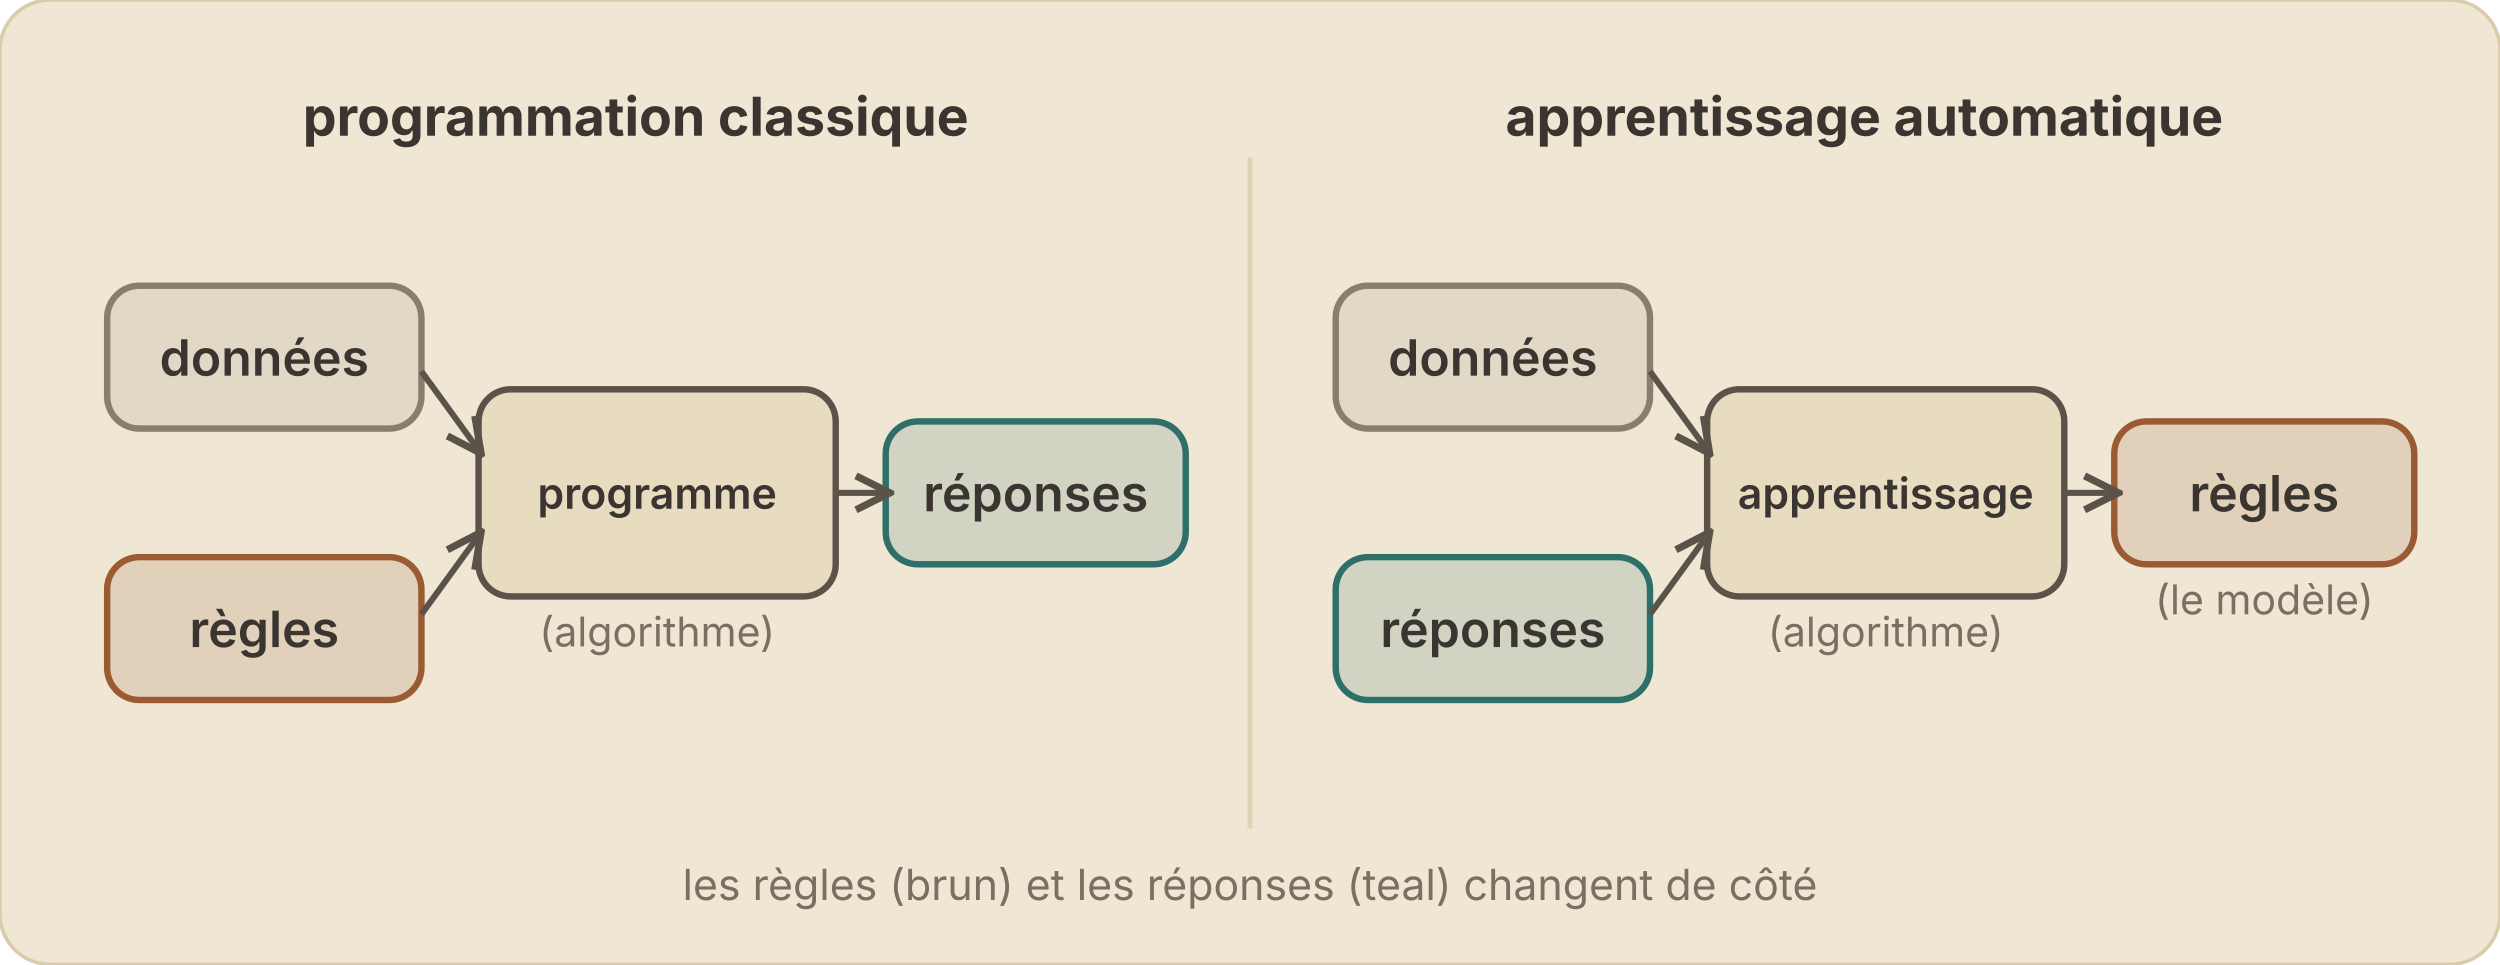
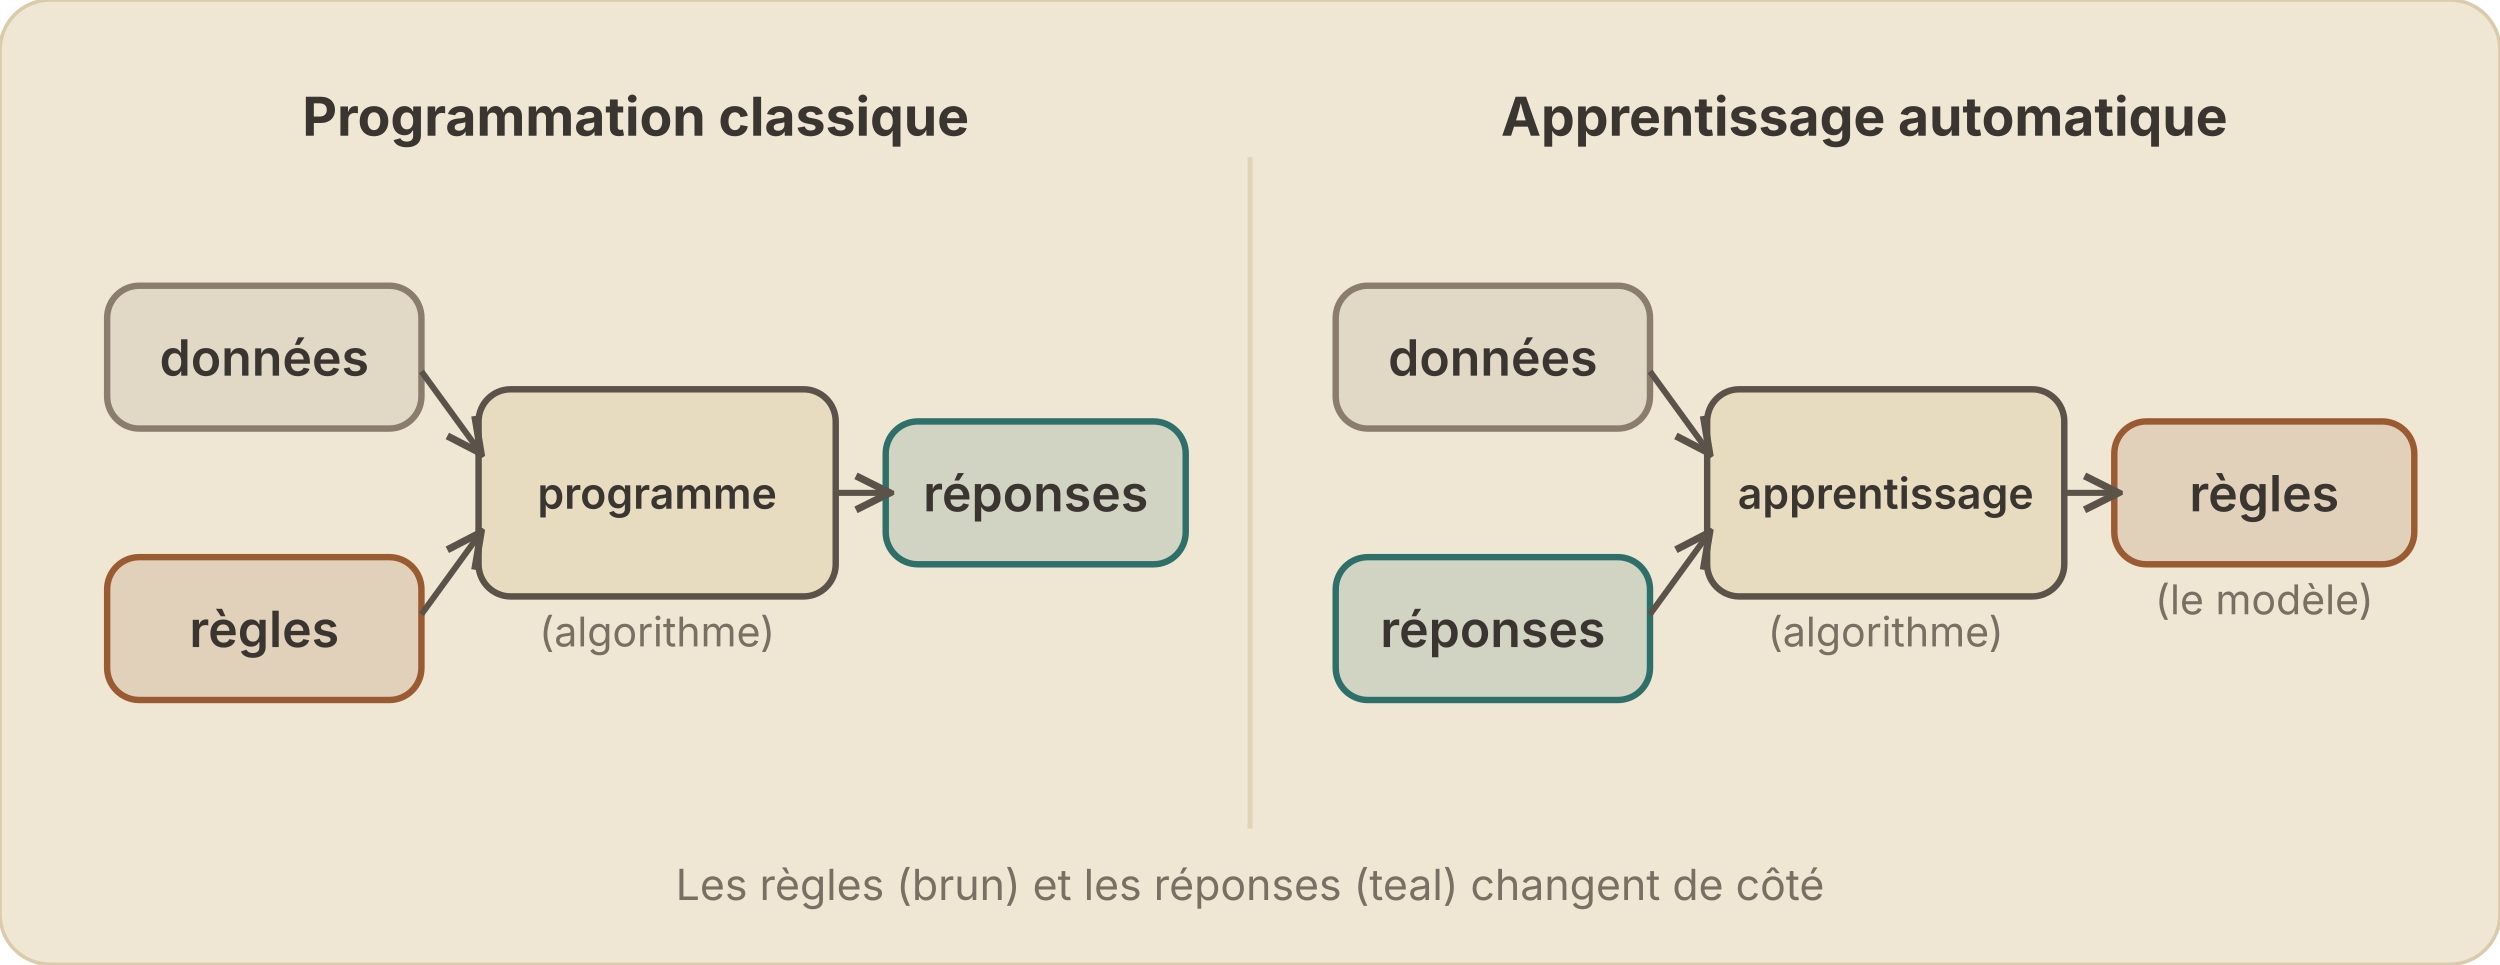
<svg xmlns="http://www.w3.org/2000/svg" viewBox="0 0 700 270" role="img" font-family="system-ui, -apple-system, sans-serif">
  <defs>
    <marker id="a" viewBox="0 0 10 10" refX="8" refY="5" markerWidth="7" markerHeight="7" orient="auto">
      <path d="M1 1 L9 5 L1 9" fill="none" stroke="#5b5249" stroke-width="1.7" />
    </marker>
  </defs>
  <rect x="0" y="0" width="700" height="270" rx="14" fill="#efe7d3" stroke="#d9cbac" />
  <line x1="350" y1="44" x2="350" y2="232" stroke="#e0d4b8" stroke-width="1.4" />
-   <text x="178" y="38" font-size="15" fill="#3a3531" text-anchor="middle" font-weight="700">programmation classique</text>
+   <text x="178" y="38" font-size="15" fill="#3a3531" text-anchor="middle" font-weight="700">Programmation classique</text>
  <rect x="30" y="80" width="88" height="40" rx="9" fill="rgba(138,125,110,0.14)" stroke="#8a7d6e" stroke-width="1.8" />
  <text x="74" y="100" font-size="14" fill="#3a3531" text-anchor="middle" font-weight="600" dominant-baseline="middle">données</text>
  <rect x="30" y="156" width="88" height="40" rx="9" fill="rgba(154,91,51,0.16)" stroke="#9a5b33" stroke-width="1.8" />
  <text x="74" y="176" font-size="14" fill="#3a3531" text-anchor="middle" font-weight="600" dominant-baseline="middle">règles</text>
  <rect x="134" y="109" width="100" height="58" rx="9" fill="#e8dcc0" stroke="#5b5249" stroke-width="1.8" />
  <text x="184" y="138" font-size="12" fill="#3a3531" text-anchor="middle" font-weight="600" dominant-baseline="middle">programme</text>
  <text x="184" y="181" font-size="11.5" fill="#7a6f63" text-anchor="middle">(algorithme)</text>
  <rect x="248" y="118" width="84" height="40" rx="9" fill="rgba(47,111,106,0.16)" stroke="#2f6f6a" stroke-width="1.8" />
  <text x="290" y="138" font-size="14" fill="#3a3531" text-anchor="middle" font-weight="600" dominant-baseline="middle">réponses</text>
  <line x1="118" y1="104" x2="134" y2="126" stroke="#5b5249" stroke-width="1.7" marker-end="url(#a)" />
  <line x1="118" y1="172" x2="134" y2="150" stroke="#5b5249" stroke-width="1.7" marker-end="url(#a)" />
  <line x1="234" y1="138" x2="248" y2="138" stroke="#5b5249" stroke-width="1.7" marker-end="url(#a)" />
-   <text x="522" y="38" font-size="15" fill="#3a3531" text-anchor="middle" font-weight="700">apprentissage automatique</text>
+   <text x="522" y="38" font-size="15" fill="#3a3531" text-anchor="middle" font-weight="700">Apprentissage automatique</text>
  <rect x="374" y="80" width="88" height="40" rx="9" fill="rgba(138,125,110,0.14)" stroke="#8a7d6e" stroke-width="1.8" />
  <text x="418" y="100" font-size="14" fill="#3a3531" text-anchor="middle" font-weight="600" dominant-baseline="middle">données</text>
  <rect x="374" y="156" width="88" height="40" rx="9" fill="rgba(47,111,106,0.16)" stroke="#2f6f6a" stroke-width="1.8" />
  <text x="418" y="176" font-size="14" fill="#3a3531" text-anchor="middle" font-weight="600" dominant-baseline="middle">réponses</text>
  <rect x="478" y="109" width="100" height="58" rx="9" fill="#e8dcc0" stroke="#5b5249" stroke-width="1.8" />
  <text x="528" y="138" font-size="12" fill="#3a3531" text-anchor="middle" font-weight="600" dominant-baseline="middle">apprentissage</text>
  <text x="528" y="181" font-size="11.5" fill="#7a6f63" text-anchor="middle">(algorithme)</text>
  <rect x="592" y="118" width="84" height="40" rx="9" fill="rgba(154,91,51,0.16)" stroke="#9a5b33" stroke-width="1.8" />
  <text x="634" y="138" font-size="14" fill="#3a3531" text-anchor="middle" font-weight="600" dominant-baseline="middle">règles</text>
  <text x="634" y="172" font-size="11.5" fill="#7a6f63" text-anchor="middle">(le modèle)</text>
  <line x1="462" y1="104" x2="478" y2="126" stroke="#5b5249" stroke-width="1.7" marker-end="url(#a)" />
  <line x1="462" y1="172" x2="478" y2="150" stroke="#5b5249" stroke-width="1.7" marker-end="url(#a)" />
  <line x1="578" y1="138" x2="592" y2="138" stroke="#5b5249" stroke-width="1.7" marker-end="url(#a)" />
-   <text x="350" y="252" font-size="12" fill="#7a6f63" text-anchor="middle">les règles (brun) et les réponses (teal) changent de côté</text>
+   <text x="350" y="252" font-size="12" fill="#7a6f63" text-anchor="middle">Les règles (brun) et les réponses (teal) changent de côté</text>
</svg>
